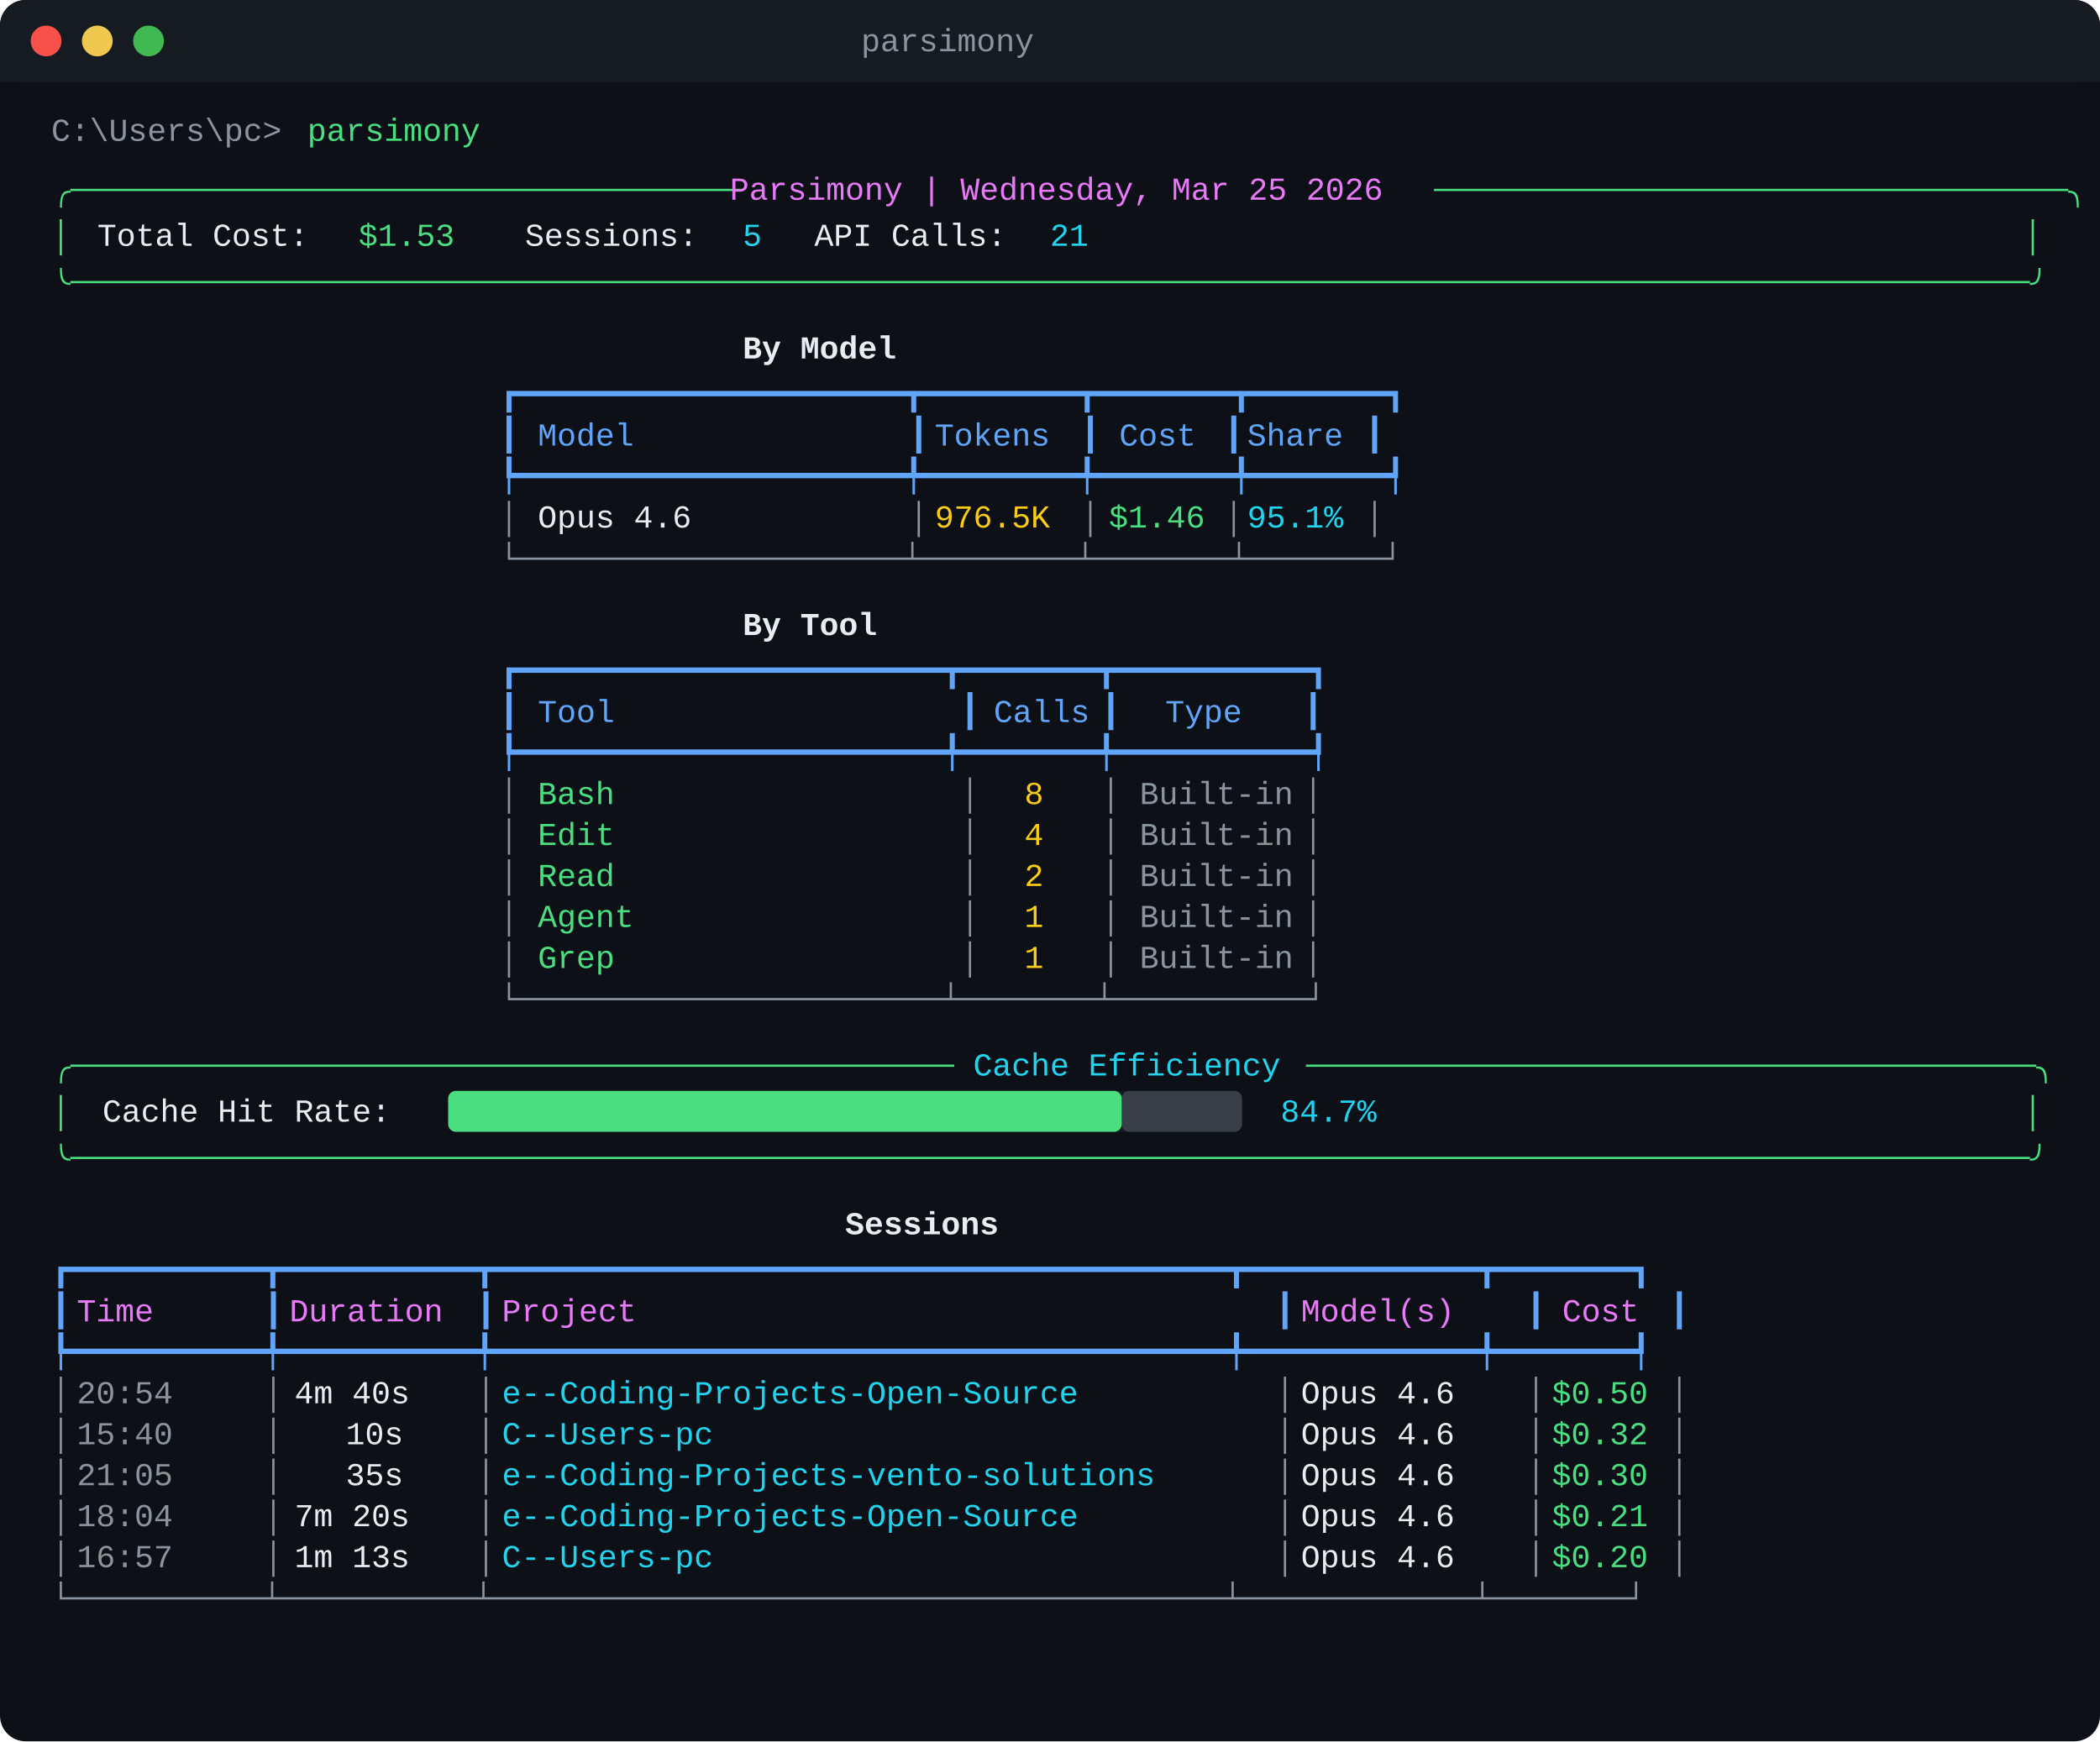
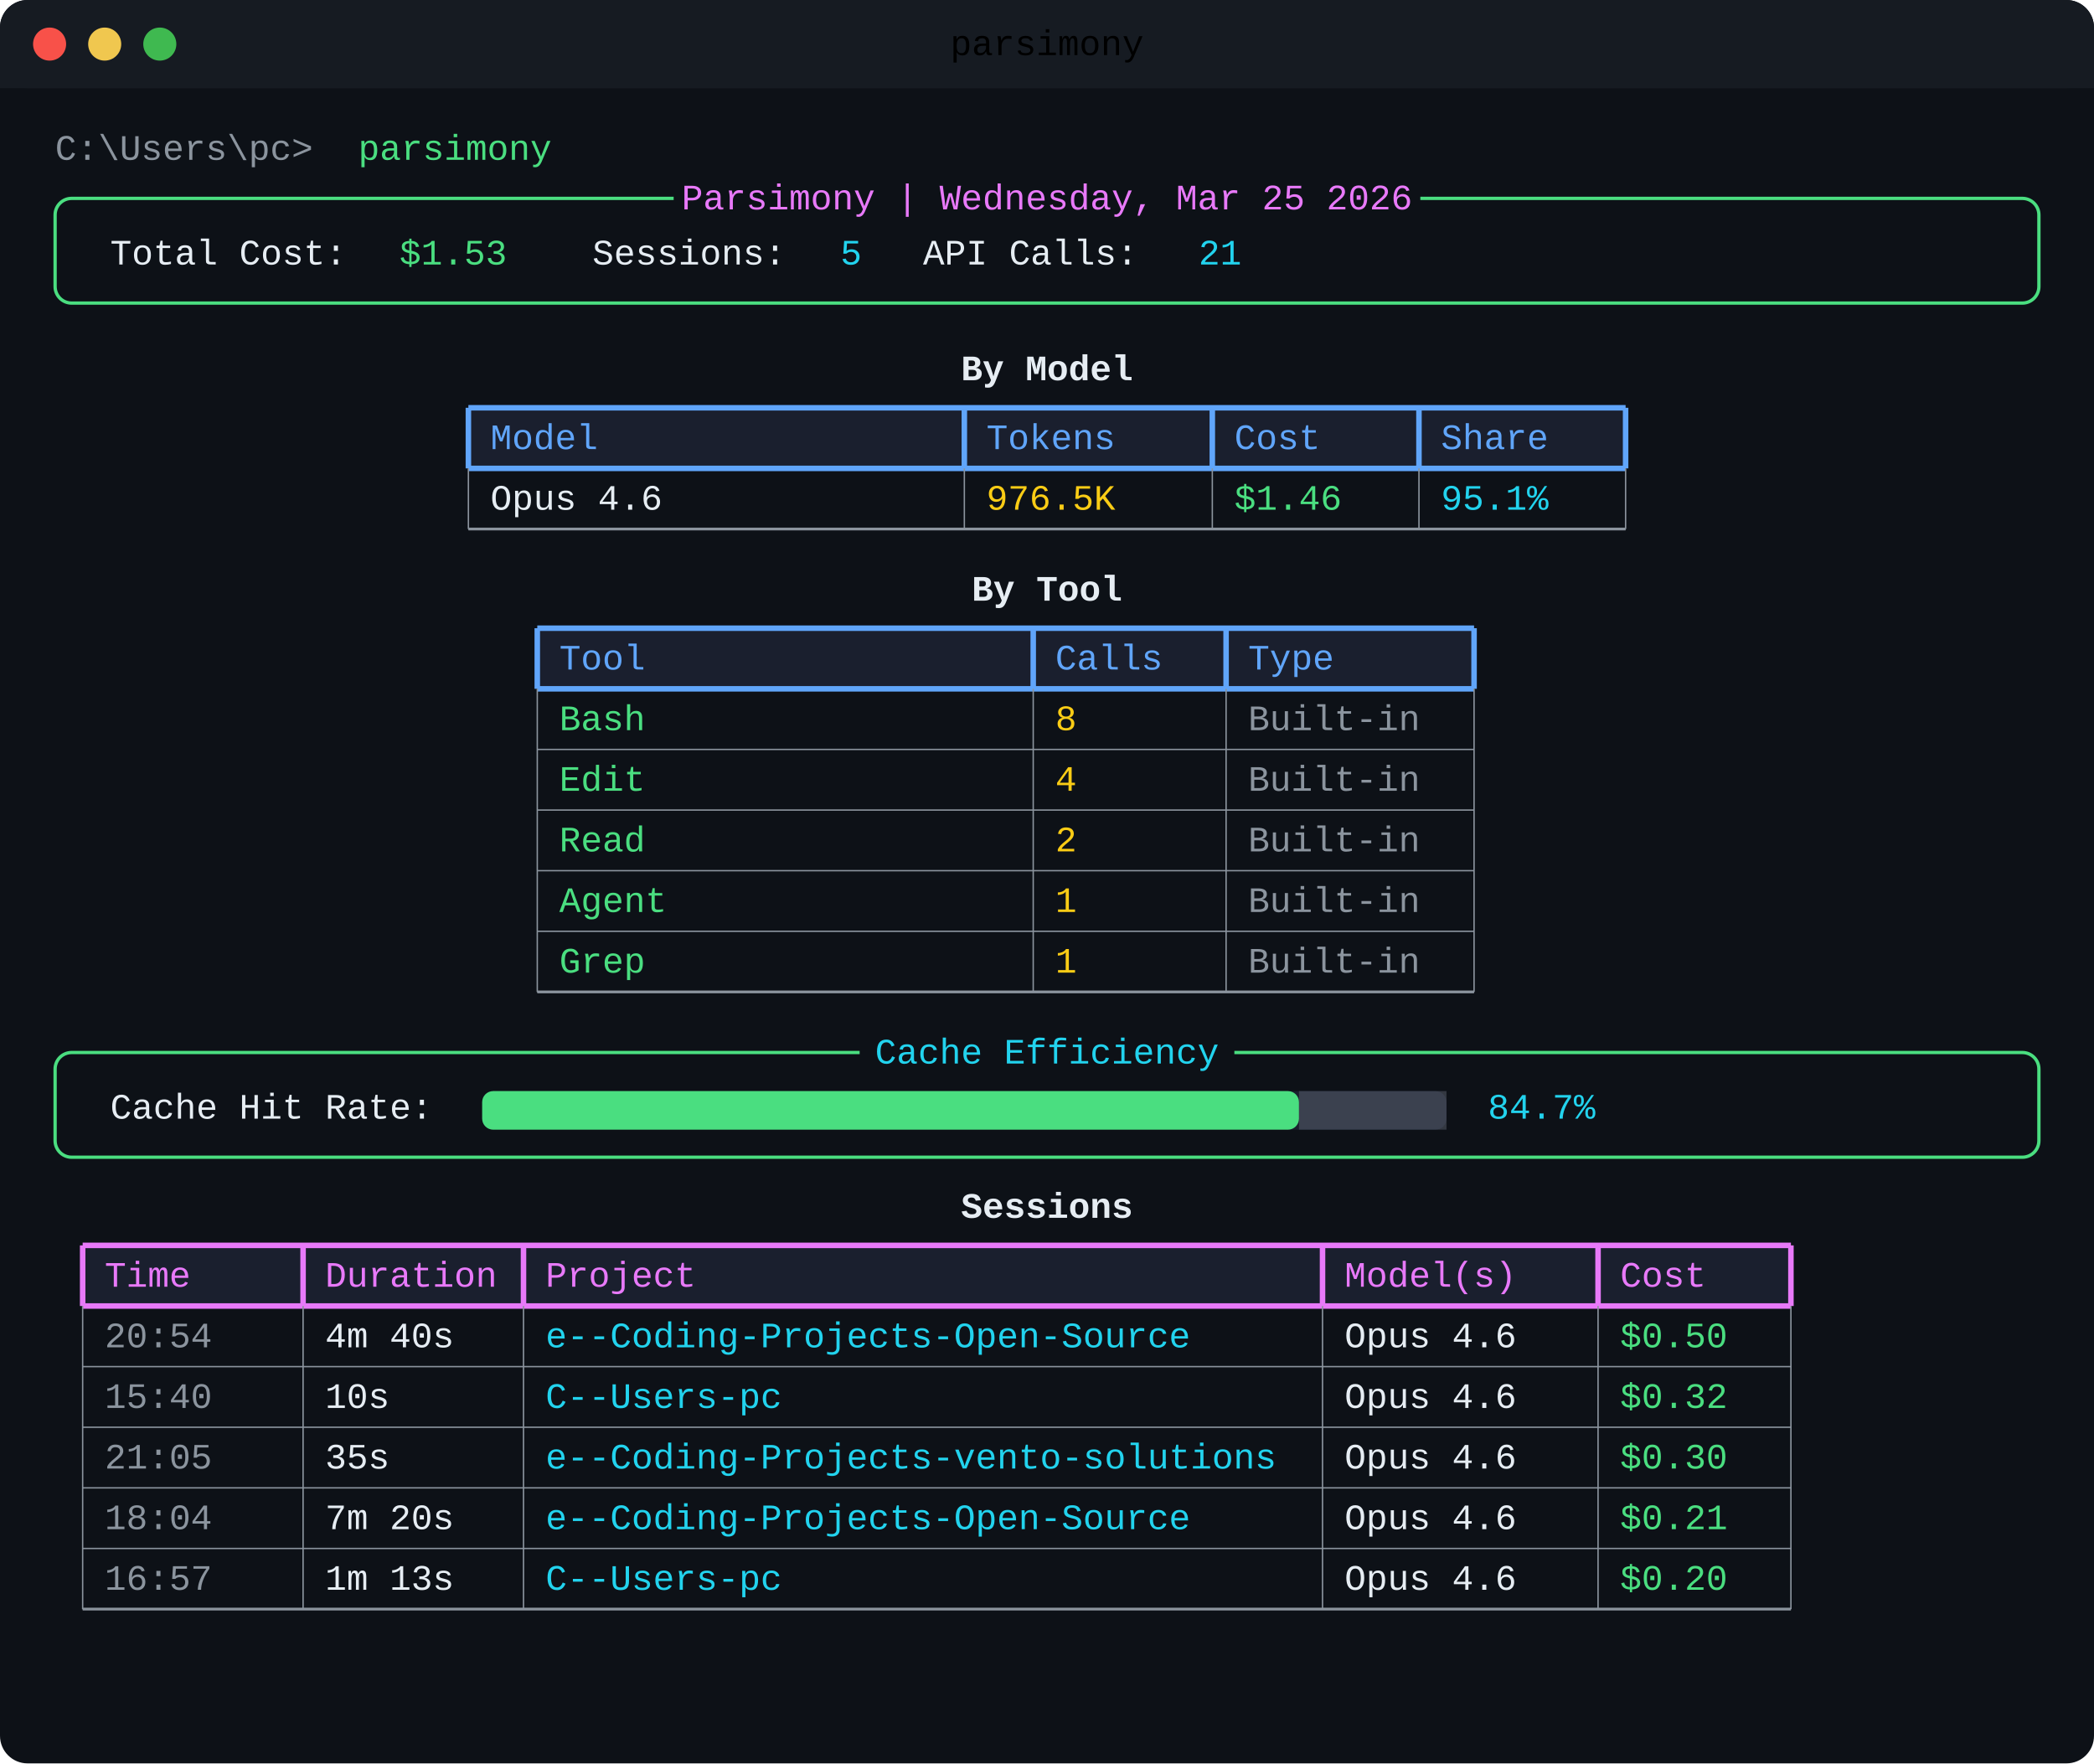
- <svg xmlns="http://www.w3.org/2000/svg" width="820" height="680" viewBox="0 0 820 680">
+ <svg xmlns="http://www.w3.org/2000/svg" width="760" height="640" viewBox="0 0 760 640">
  <defs>
    <style>
-       .t { font-family: 'Courier New', Courier, monospace; font-size: 12.5px; }
-       .cyan { fill: #22d3ee; }
-       .green { fill: #4ade80; }
-       .mag { fill: #e879f9; }
-       .yel { fill: #facc15; }
-       .w { fill: #e6edf3; }
-       .dim { fill: #8b949e; }
-       .blue { fill: #60a5fa; }
-     </style>
+     .t { font-family: "Courier New", Courier, monospace; font-size: 13px; }
+   </style>
  </defs>
-   <rect width="100%" height="100%" fill="#0d1117" rx="10" />
-   <rect width="100%" height="32" fill="#161b22" rx="10" />
-   <rect y="22" width="100%" height="10" fill="#161b22" />
+   <rect x="0" y="0" width="760" height="640" fill="#0d1117" rx="10" />
+   <rect x="0" y="0" width="760" height="32" fill="#161b22" rx="10" />
+   <rect x="0" y="22" width="760" height="10" fill="#161b22" rx="0" />
  <circle cx="18" cy="16" r="6" fill="#f85149" />
  <circle cx="38" cy="16" r="6" fill="#f0c74f" />
  <circle cx="58" cy="16" r="6" fill="#3fb950" />
-   <text class="t dim" x="370" y="20" text-anchor="middle">parsimony</text>
-   <text class="t dim" x="20" y="55">C:\Users\pc&gt;</text>
-   <text class="t green" x="120" y="55">parsimony</text>
-   <text class="t green" x="20" y="78">╭───────────────────────────────────</text>
-   <text class="t mag" x="285" y="78">Parsimony | Wednesday, Mar 25 2026</text>
-   <text class="t green" x="560" y="78">─────────────────────────────────╮</text>
-   <text class="t green" x="20" y="96">│</text>
-   <text class="t w" x="38" y="96">Total Cost:</text>
-   <text class="t green" x="140" y="96">$1.53</text>
-   <text class="t w" x="205" y="96">Sessions:</text>
-   <text class="t cyan" x="290" y="96">5</text>
-   <text class="t w" x="318" y="96">API Calls:</text>
-   <text class="t cyan" x="410" y="96">21</text>
-   <text class="t green" x="790" y="96">│</text>
-   <text class="t green" x="20" y="114">╰──────────────────────────────────────────────────────────────────────────────────────────────────────╯</text>
-   <text class="t w" x="290" y="140" font-weight="bold">By Model</text>
-   <text class="t blue" x="195" y="158">┏━━━━━━━━━━━━━━━━━━━━┳━━━━━━━━┳━━━━━━━┳━━━━━━━┓</text>
-   <text class="t blue" x="195" y="174">┃</text>
-   <text class="t blue" x="210" y="174">Model</text>
-   <text class="t blue" x="355" y="174">┃</text>
-   <text class="t blue" x="365" y="174">Tokens</text>
-   <text class="t blue" x="422" y="174">┃</text>
-   <text class="t blue" x="437" y="174">Cost</text>
-   <text class="t blue" x="478" y="174">┃</text>
-   <text class="t blue" x="487" y="174">Share</text>
-   <text class="t blue" x="533" y="174">┃</text>
-   <text class="t blue" x="195" y="190">┡━━━━━━━━━━━━━━━━━━━━╇━━━━━━━━╇━━━━━━━╇━━━━━━━┩</text>
-   <text class="t dim" x="195" y="206">│</text>
-   <text class="t w" x="210" y="206">Opus 4.6</text>
-   <text class="t dim" x="355" y="206">│</text>
-   <text class="t yel" x="365" y="206">976.5K</text>
-   <text class="t dim" x="422" y="206">│</text>
-   <text class="t green" x="433" y="206">$1.46</text>
-   <text class="t dim" x="478" y="206">│</text>
-   <text class="t cyan" x="487" y="206">95.1%</text>
-   <text class="t dim" x="533" y="206">│</text>
-   <text class="t dim" x="195" y="222">└────────────────────┴────────┴───────┴───────┘</text>
-   <text class="t w" x="290" y="248" font-weight="bold">By Tool</text>
-   <text class="t blue" x="195" y="266">┏━━━━━━━━━━━━━━━━━━━━━━┳━━━━━━━┳━━━━━━━━━━┓</text>
-   <text class="t blue" x="195" y="282">┃</text>
-   <text class="t blue" x="210" y="282">Tool</text>
-   <text class="t blue" x="375" y="282">┃</text>
-   <text class="t blue" x="388" y="282">Calls</text>
-   <text class="t blue" x="430" y="282">┃</text>
-   <text class="t blue" x="455" y="282">Type</text>
-   <text class="t blue" x="509" y="282">┃</text>
-   <text class="t blue" x="195" y="298">┡━━━━━━━━━━━━━━━━━━━━━━╇━━━━━━━╇━━━━━━━━━━┩</text>
-   <text class="t dim" x="195" y="314">│</text>
-   <text class="t green" x="210" y="314">Bash</text>
-   <text class="t dim" x="375" y="314">│</text>
-   <text class="t yel" x="400" y="314">8</text>
-   <text class="t dim" x="430" y="314">│</text>
-   <text class="t dim" x="445" y="314">Built-in</text>
-   <text class="t dim" x="509" y="314">│</text>
-   <text class="t dim" x="195" y="330">│</text>
-   <text class="t green" x="210" y="330">Edit</text>
-   <text class="t dim" x="375" y="330">│</text>
-   <text class="t yel" x="400" y="330">4</text>
-   <text class="t dim" x="430" y="330">│</text>
-   <text class="t dim" x="445" y="330">Built-in</text>
-   <text class="t dim" x="509" y="330">│</text>
-   <text class="t dim" x="195" y="346">│</text>
-   <text class="t green" x="210" y="346">Read</text>
-   <text class="t dim" x="375" y="346">│</text>
-   <text class="t yel" x="400" y="346">2</text>
-   <text class="t dim" x="430" y="346">│</text>
-   <text class="t dim" x="445" y="346">Built-in</text>
-   <text class="t dim" x="509" y="346">│</text>
-   <text class="t dim" x="195" y="362">│</text>
-   <text class="t green" x="210" y="362">Agent</text>
-   <text class="t dim" x="375" y="362">│</text>
-   <text class="t yel" x="400" y="362">1</text>
-   <text class="t dim" x="430" y="362">│</text>
-   <text class="t dim" x="445" y="362">Built-in</text>
-   <text class="t dim" x="509" y="362">│</text>
-   <text class="t dim" x="195" y="378">│</text>
-   <text class="t green" x="210" y="378">Grep</text>
-   <text class="t dim" x="375" y="378">│</text>
-   <text class="t yel" x="400" y="378">1</text>
-   <text class="t dim" x="430" y="378">│</text>
-   <text class="t dim" x="445" y="378">Built-in</text>
-   <text class="t dim" x="509" y="378">│</text>
-   <text class="t dim" x="195" y="394">└──────────────────────┴───────┴──────────┘</text>
-   <text class="t green" x="20" y="420">╭──────────────────────────────────────────────</text>
-   <text class="t cyan" x="380" y="420">Cache Efficiency</text>
-   <text class="t green" x="510" y="420">──────────────────────────────────────╮</text>
-   <text class="t green" x="20" y="438">│</text>
-   <text class="t w" x="40" y="438">Cache Hit Rate:</text>
-   <rect x="175" y="426" width="310" height="16" fill="#161b22" rx="3" />
-   <rect x="175" y="426" width="263" height="16" fill="#4ade80" rx="3" />
-   <rect x="438" y="426" width="47" height="16" fill="#8b949e" opacity="0.3" rx="3" />
-   <text class="t cyan" x="500" y="438">84.7%</text>
-   <text class="t green" x="790" y="438">│</text>
-   <text class="t green" x="20" y="456">╰──────────────────────────────────────────────────────────────────────────────────────────────────────╯</text>
-   <text class="t w" x="330" y="482" font-weight="bold">Sessions</text>
-   <text class="t blue" x="20" y="500">┏━━━━━━━━━━┳━━━━━━━━━━┳━━━━━━━━━━━━━━━━━━━━━━━━━━━━━━━━━━━━━━┳━━━━━━━━━━━━┳━━━━━━━┓</text>
-   <text class="t blue" x="20" y="516">┃</text>
-   <text class="t mag" x="30" y="516">Time</text>
-   <text class="t blue" x="103" y="516">┃</text>
-   <text class="t mag" x="113" y="516">Duration</text>
-   <text class="t blue" x="186" y="516">┃</text>
-   <text class="t mag" x="196" y="516">Project</text>
-   <text class="t blue" x="498" y="516">┃</text>
-   <text class="t mag" x="508" y="516">Model(s)</text>
-   <text class="t blue" x="596" y="516">┃</text>
-   <text class="t mag" x="610" y="516">Cost</text>
-   <text class="t blue" x="652" y="516">┃</text>
-   <text class="t blue" x="20" y="532">┡━━━━━━━━━━╇━━━━━━━━━━╇━━━━━━━━━━━━━━━━━━━━━━━━━━━━━━━━━━━━━━╇━━━━━━━━━━━━╇━━━━━━━┩</text>
-   <text class="t dim" x="20" y="548">│</text>
-   <text class="t dim" x="30" y="548">20:54</text>
-   <text class="t dim" x="103" y="548">│</text>
-   <text class="t w" x="115" y="548">4m 40s</text>
-   <text class="t dim" x="186" y="548">│</text>
-   <text class="t cyan" x="196" y="548">e--Coding-Projects-Open-Source</text>
-   <text class="t dim" x="498" y="548">│</text>
-   <text class="t w" x="508" y="548">Opus 4.6</text>
-   <text class="t dim" x="596" y="548">│</text>
-   <text class="t green" x="606" y="548">$0.50</text>
-   <text class="t dim" x="652" y="548">│</text>
-   <text class="t dim" x="20" y="564">│</text>
-   <text class="t dim" x="30" y="564">15:40</text>
-   <text class="t dim" x="103" y="564">│</text>
-   <text class="t w" x="135" y="564">10s</text>
-   <text class="t dim" x="186" y="564">│</text>
-   <text class="t cyan" x="196" y="564">C--Users-pc</text>
-   <text class="t dim" x="498" y="564">│</text>
-   <text class="t w" x="508" y="564">Opus 4.6</text>
-   <text class="t dim" x="596" y="564">│</text>
-   <text class="t green" x="606" y="564">$0.32</text>
-   <text class="t dim" x="652" y="564">│</text>
-   <text class="t dim" x="20" y="580">│</text>
-   <text class="t dim" x="30" y="580">21:05</text>
-   <text class="t dim" x="103" y="580">│</text>
-   <text class="t w" x="135" y="580">35s</text>
-   <text class="t dim" x="186" y="580">│</text>
-   <text class="t cyan" x="196" y="580">e--Coding-Projects-vento-solutions</text>
-   <text class="t dim" x="498" y="580">│</text>
-   <text class="t w" x="508" y="580">Opus 4.6</text>
-   <text class="t dim" x="596" y="580">│</text>
-   <text class="t green" x="606" y="580">$0.30</text>
-   <text class="t dim" x="652" y="580">│</text>
-   <text class="t dim" x="20" y="596">│</text>
-   <text class="t dim" x="30" y="596">18:04</text>
-   <text class="t dim" x="103" y="596">│</text>
-   <text class="t w" x="115" y="596">7m 20s</text>
-   <text class="t dim" x="186" y="596">│</text>
-   <text class="t cyan" x="196" y="596">e--Coding-Projects-Open-Source</text>
-   <text class="t dim" x="498" y="596">│</text>
-   <text class="t w" x="508" y="596">Opus 4.6</text>
-   <text class="t dim" x="596" y="596">│</text>
-   <text class="t green" x="606" y="596">$0.21</text>
-   <text class="t dim" x="652" y="596">│</text>
-   <text class="t dim" x="20" y="612">│</text>
-   <text class="t dim" x="30" y="612">16:57</text>
-   <text class="t dim" x="103" y="612">│</text>
-   <text class="t w" x="115" y="612">1m 13s</text>
-   <text class="t dim" x="186" y="612">│</text>
-   <text class="t cyan" x="196" y="612">C--Users-pc</text>
-   <text class="t dim" x="498" y="612">│</text>
-   <text class="t w" x="508" y="612">Opus 4.6</text>
-   <text class="t dim" x="596" y="612">│</text>
-   <text class="t green" x="606" y="612">$0.20</text>
-   <text class="t dim" x="652" y="612">│</text>
-   <text class="t dim" x="20" y="628">└──────────┴──────────┴──────────────────────────────────────┴────────────┴───────┘</text>
+   <text class="t dim" x="380.0" y="20" text-anchor="middle">parsimony</text>
+   <text class="t " x="20" y="58" fill="#8b949e">C:\Users\pc&gt;</text>
+   <text class="t " x="130" y="58" fill="#4ade80">parsimony</text>
+   <rect x="20" y="72" width="720" height="38" fill="none" stroke="#4ade80" stroke-width="1.2" rx="6" />
+   <rect x="244.5" y="66" width="271.0" height="12" fill="#0d1117" rx="0" />
+   <text class="t " x="380.0" y="76" fill="#e879f9" text-anchor="middle">Parsimony | Wednesday, Mar 25 2026</text>
+   <text class="t " x="40" y="96" fill="#e6edf3">Total Cost:</text>
+   <text class="t " x="145" y="96" fill="#4ade80">$1.53</text>
+   <text class="t " x="215" y="96" fill="#e6edf3">Sessions:</text>
+   <text class="t " x="305" y="96" fill="#22d3ee">5</text>
+   <text class="t " x="335" y="96" fill="#e6edf3">API Calls:</text>
+   <text class="t " x="435" y="96" fill="#22d3ee">21</text>
+   <text class="t " x="380.0" y="138" fill="#e6edf3" text-anchor="middle" font-weight="bold">By Model</text>
+   <rect x="170" y="148" width="420" height="22" fill="#1a1f2e" rx="0" />
+   <line x1="170" y1="148" x2="590" y2="148" stroke="#60a5fa" stroke-width="2" />
+   <line x1="170" y1="170" x2="590" y2="170" stroke="#60a5fa" stroke-width="2" />
+   <text class="t " x="178" y="163" fill="#60a5fa">Model</text>
+   <text class="t " x="358" y="163" fill="#60a5fa">Tokens</text>
+   <text class="t " x="448" y="163" fill="#60a5fa">Cost</text>
+   <text class="t " x="523" y="163" fill="#60a5fa">Share</text>
+   <line x1="170" y1="148" x2="170" y2="170" stroke="#60a5fa" stroke-width="2" />
+   <line x1="350" y1="148" x2="350" y2="170" stroke="#60a5fa" stroke-width="2" />
+   <line x1="440" y1="148" x2="440" y2="170" stroke="#60a5fa" stroke-width="2" />
+   <line x1="515" y1="148" x2="515" y2="170" stroke="#60a5fa" stroke-width="2" />
+   <line x1="590" y1="148" x2="590" y2="170" stroke="#60a5fa" stroke-width="2" />
+   <text class="t " x="178" y="185" fill="#e6edf3">Opus 4.6</text>
+   <text class="t " x="358" y="185" fill="#facc15">976.5K</text>
+   <text class="t " x="448" y="185" fill="#4ade80">$1.46</text>
+   <text class="t " x="523" y="185" fill="#22d3ee">95.1%</text>
+   <line x1="170" y1="192" x2="590" y2="192" stroke="#8b949e" stroke-width="0.5" />
+   <line x1="170" y1="170" x2="170" y2="192" stroke="#8b949e" stroke-width="0.5" />
+   <line x1="350" y1="170" x2="350" y2="192" stroke="#8b949e" stroke-width="0.5" />
+   <line x1="440" y1="170" x2="440" y2="192" stroke="#8b949e" stroke-width="0.5" />
+   <line x1="515" y1="170" x2="515" y2="192" stroke="#8b949e" stroke-width="0.5" />
+   <line x1="590" y1="170" x2="590" y2="192" stroke="#8b949e" stroke-width="0.5" />
+   <line x1="170" y1="192" x2="590" y2="192" stroke="#8b949e" stroke-width="1" />
+   <text class="t " x="380.0" y="218" fill="#e6edf3" text-anchor="middle" font-weight="bold">By Tool</text>
+   <rect x="195" y="228" width="340" height="22" fill="#1a1f2e" rx="0" />
+   <line x1="195" y1="228" x2="535" y2="228" stroke="#60a5fa" stroke-width="2" />
+   <line x1="195" y1="250" x2="535" y2="250" stroke="#60a5fa" stroke-width="2" />
+   <text class="t " x="203" y="243" fill="#60a5fa">Tool</text>
+   <text class="t " x="383" y="243" fill="#60a5fa">Calls</text>
+   <text class="t " x="453" y="243" fill="#60a5fa">Type</text>
+   <line x1="195" y1="228" x2="195" y2="250" stroke="#60a5fa" stroke-width="2" />
+   <line x1="375" y1="228" x2="375" y2="250" stroke="#60a5fa" stroke-width="2" />
+   <line x1="445" y1="228" x2="445" y2="250" stroke="#60a5fa" stroke-width="2" />
+   <line x1="535" y1="228" x2="535" y2="250" stroke="#60a5fa" stroke-width="2" />
+   <text class="t " x="203" y="265" fill="#4ade80">Bash</text>
+   <text class="t " x="383" y="265" fill="#facc15">8</text>
+   <text class="t " x="453" y="265" fill="#8b949e">Built-in</text>
+   <line x1="195" y1="272" x2="535" y2="272" stroke="#8b949e" stroke-width="0.5" />
+   <text class="t " x="203" y="287" fill="#4ade80">Edit</text>
+   <text class="t " x="383" y="287" fill="#facc15">4</text>
+   <text class="t " x="453" y="287" fill="#8b949e">Built-in</text>
+   <line x1="195" y1="294" x2="535" y2="294" stroke="#8b949e" stroke-width="0.5" />
+   <text class="t " x="203" y="309" fill="#4ade80">Read</text>
+   <text class="t " x="383" y="309" fill="#facc15">2</text>
+   <text class="t " x="453" y="309" fill="#8b949e">Built-in</text>
+   <line x1="195" y1="316" x2="535" y2="316" stroke="#8b949e" stroke-width="0.5" />
+   <text class="t " x="203" y="331" fill="#4ade80">Agent</text>
+   <text class="t " x="383" y="331" fill="#facc15">1</text>
+   <text class="t " x="453" y="331" fill="#8b949e">Built-in</text>
+   <line x1="195" y1="338" x2="535" y2="338" stroke="#8b949e" stroke-width="0.5" />
+   <text class="t " x="203" y="353" fill="#4ade80">Grep</text>
+   <text class="t " x="383" y="353" fill="#facc15">1</text>
+   <text class="t " x="453" y="353" fill="#8b949e">Built-in</text>
+   <line x1="195" y1="360" x2="535" y2="360" stroke="#8b949e" stroke-width="0.5" />
+   <line x1="195" y1="250" x2="195" y2="360" stroke="#8b949e" stroke-width="0.5" />
+   <line x1="375" y1="250" x2="375" y2="360" stroke="#8b949e" stroke-width="0.5" />
+   <line x1="445" y1="250" x2="445" y2="360" stroke="#8b949e" stroke-width="0.5" />
+   <line x1="535" y1="250" x2="535" y2="360" stroke="#8b949e" stroke-width="0.5" />
+   <line x1="195" y1="360" x2="535" y2="360" stroke="#8b949e" stroke-width="1" />
+   <rect x="20" y="382" width="720" height="38" fill="none" stroke="#4ade80" stroke-width="1.2" rx="6" />
+   <rect x="312.0" y="376" width="136.0" height="12" fill="#0d1117" rx="0" />
+   <text class="t " x="380.0" y="386" fill="#22d3ee" text-anchor="middle">Cache Efficiency</text>
+   <text class="t " x="40" y="406" fill="#e6edf3">Cache Hit Rate:</text>
+   <rect x="175" y="396" width="350" height="14" fill="#1a1f2e" rx="4" />
+   <rect x="175" y="396" width="296.45" height="14" fill="#4ade80" rx="4" />
+   <rect x="471.45" y="396" width="53.55" height="14" fill="#6b7280" rx="0" opacity="0.4" />
+   <text class="t " x="540" y="406" fill="#22d3ee">84.7%</text>
+   <text class="t " x="380.0" y="442" fill="#e6edf3" text-anchor="middle" font-weight="bold">Sessions</text>
+   <rect x="30" y="452" width="620" height="22" fill="#1a1f2e" rx="0" />
+   <line x1="30" y1="452" x2="650" y2="452" stroke="#e879f9" stroke-width="2" />
+   <line x1="30" y1="474" x2="650" y2="474" stroke="#e879f9" stroke-width="2" />
+   <text class="t " x="38" y="467" fill="#e879f9">Time</text>
+   <text class="t " x="118" y="467" fill="#e879f9">Duration</text>
+   <text class="t " x="198" y="467" fill="#e879f9">Project</text>
+   <text class="t " x="488" y="467" fill="#e879f9">Model(s)</text>
+   <text class="t " x="588" y="467" fill="#e879f9">Cost</text>
+   <line x1="30" y1="452" x2="30" y2="474" stroke="#e879f9" stroke-width="2" />
+   <line x1="110" y1="452" x2="110" y2="474" stroke="#e879f9" stroke-width="2" />
+   <line x1="190" y1="452" x2="190" y2="474" stroke="#e879f9" stroke-width="2" />
+   <line x1="480" y1="452" x2="480" y2="474" stroke="#e879f9" stroke-width="2" />
+   <line x1="580" y1="452" x2="580" y2="474" stroke="#e879f9" stroke-width="2" />
+   <line x1="650" y1="452" x2="650" y2="474" stroke="#e879f9" stroke-width="2" />
+   <text class="t " x="38" y="489" fill="#8b949e">20:54</text>
+   <text class="t " x="118" y="489" fill="#e6edf3">4m 40s</text>
+   <text class="t " x="198" y="489" fill="#22d3ee">e--Coding-Projects-Open-Source</text>
+   <text class="t " x="488" y="489" fill="#e6edf3">Opus 4.6</text>
+   <text class="t " x="588" y="489" fill="#4ade80">$0.50</text>
+   <line x1="30" y1="496" x2="650" y2="496" stroke="#8b949e" stroke-width="0.5" />
+   <text class="t " x="38" y="511" fill="#8b949e">15:40</text>
+   <text class="t " x="118" y="511" fill="#e6edf3">10s</text>
+   <text class="t " x="198" y="511" fill="#22d3ee">C--Users-pc</text>
+   <text class="t " x="488" y="511" fill="#e6edf3">Opus 4.6</text>
+   <text class="t " x="588" y="511" fill="#4ade80">$0.32</text>
+   <line x1="30" y1="518" x2="650" y2="518" stroke="#8b949e" stroke-width="0.5" />
+   <text class="t " x="38" y="533" fill="#8b949e">21:05</text>
+   <text class="t " x="118" y="533" fill="#e6edf3">35s</text>
+   <text class="t " x="198" y="533" fill="#22d3ee">e--Coding-Projects-vento-solutions</text>
+   <text class="t " x="488" y="533" fill="#e6edf3">Opus 4.6</text>
+   <text class="t " x="588" y="533" fill="#4ade80">$0.30</text>
+   <line x1="30" y1="540" x2="650" y2="540" stroke="#8b949e" stroke-width="0.5" />
+   <text class="t " x="38" y="555" fill="#8b949e">18:04</text>
+   <text class="t " x="118" y="555" fill="#e6edf3">7m 20s</text>
+   <text class="t " x="198" y="555" fill="#22d3ee">e--Coding-Projects-Open-Source</text>
+   <text class="t " x="488" y="555" fill="#e6edf3">Opus 4.6</text>
+   <text class="t " x="588" y="555" fill="#4ade80">$0.21</text>
+   <line x1="30" y1="562" x2="650" y2="562" stroke="#8b949e" stroke-width="0.5" />
+   <text class="t " x="38" y="577" fill="#8b949e">16:57</text>
+   <text class="t " x="118" y="577" fill="#e6edf3">1m 13s</text>
+   <text class="t " x="198" y="577" fill="#22d3ee">C--Users-pc</text>
+   <text class="t " x="488" y="577" fill="#e6edf3">Opus 4.6</text>
+   <text class="t " x="588" y="577" fill="#4ade80">$0.20</text>
+   <line x1="30" y1="584" x2="650" y2="584" stroke="#8b949e" stroke-width="0.5" />
+   <line x1="30" y1="474" x2="30" y2="584" stroke="#8b949e" stroke-width="0.5" />
+   <line x1="110" y1="474" x2="110" y2="584" stroke="#8b949e" stroke-width="0.5" />
+   <line x1="190" y1="474" x2="190" y2="584" stroke="#8b949e" stroke-width="0.5" />
+   <line x1="480" y1="474" x2="480" y2="584" stroke="#8b949e" stroke-width="0.5" />
+   <line x1="580" y1="474" x2="580" y2="584" stroke="#8b949e" stroke-width="0.5" />
+   <line x1="650" y1="474" x2="650" y2="584" stroke="#8b949e" stroke-width="0.5" />
+   <line x1="30" y1="584" x2="650" y2="584" stroke="#8b949e" stroke-width="1" />
</svg>
